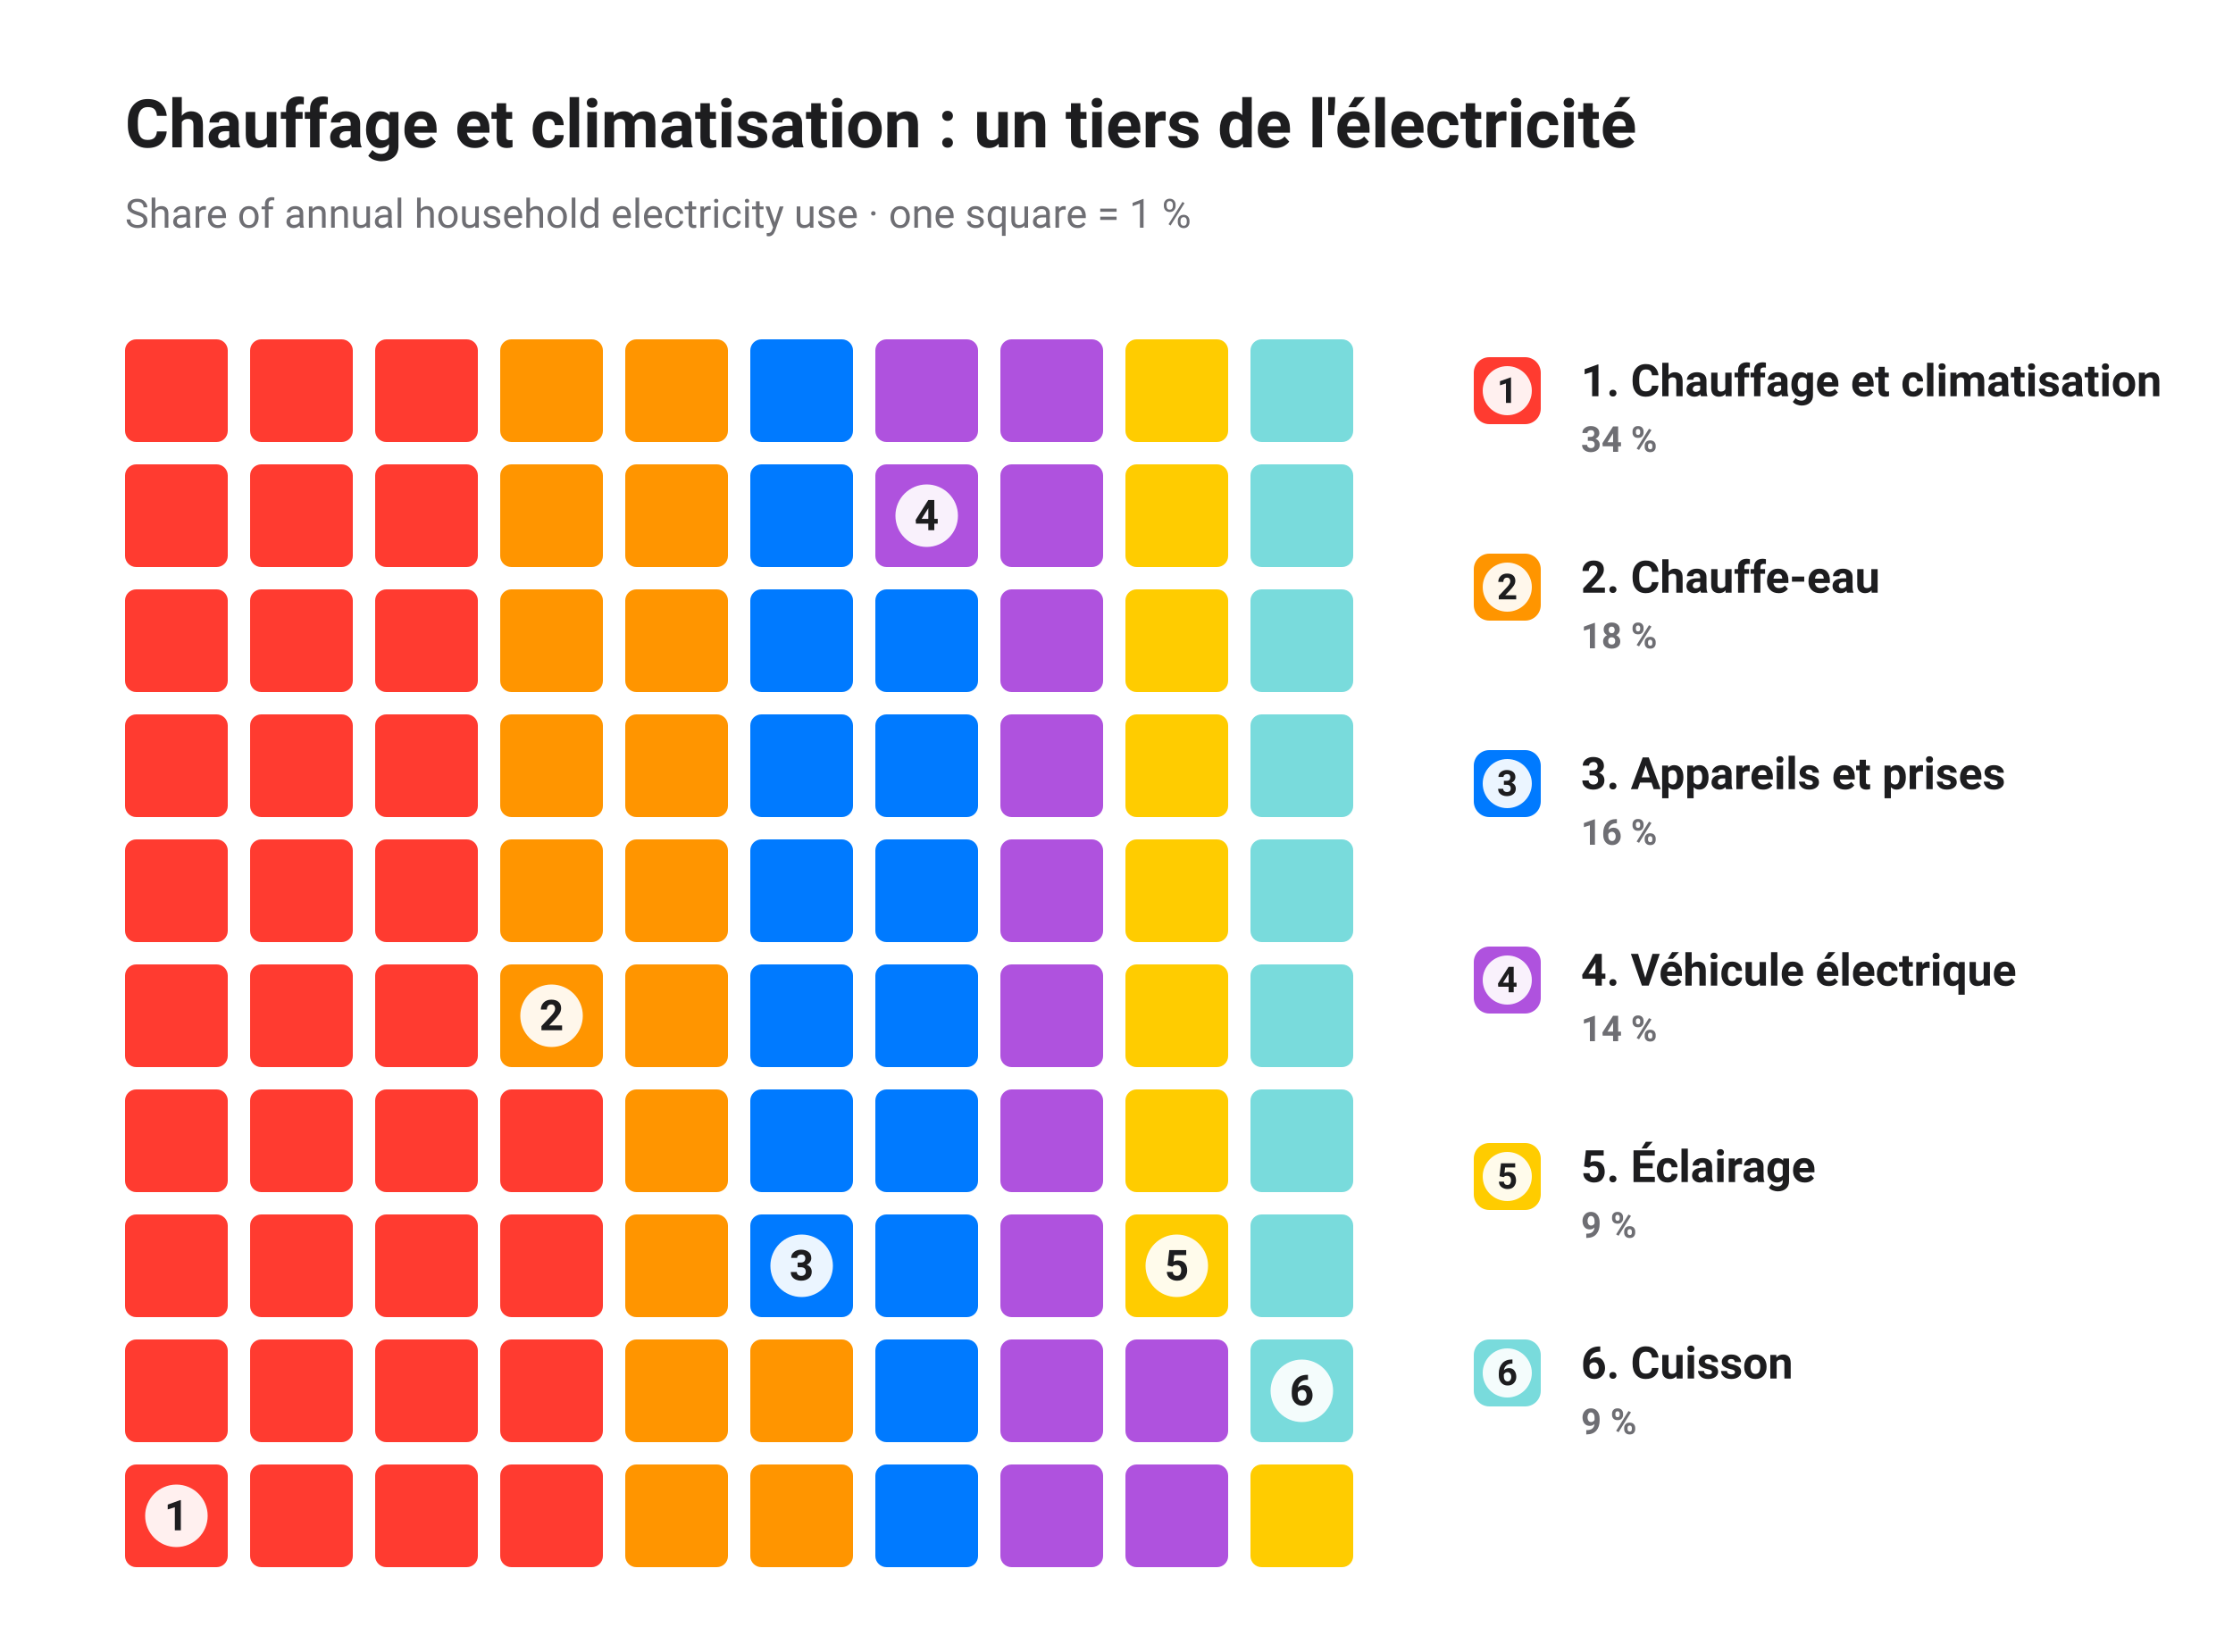
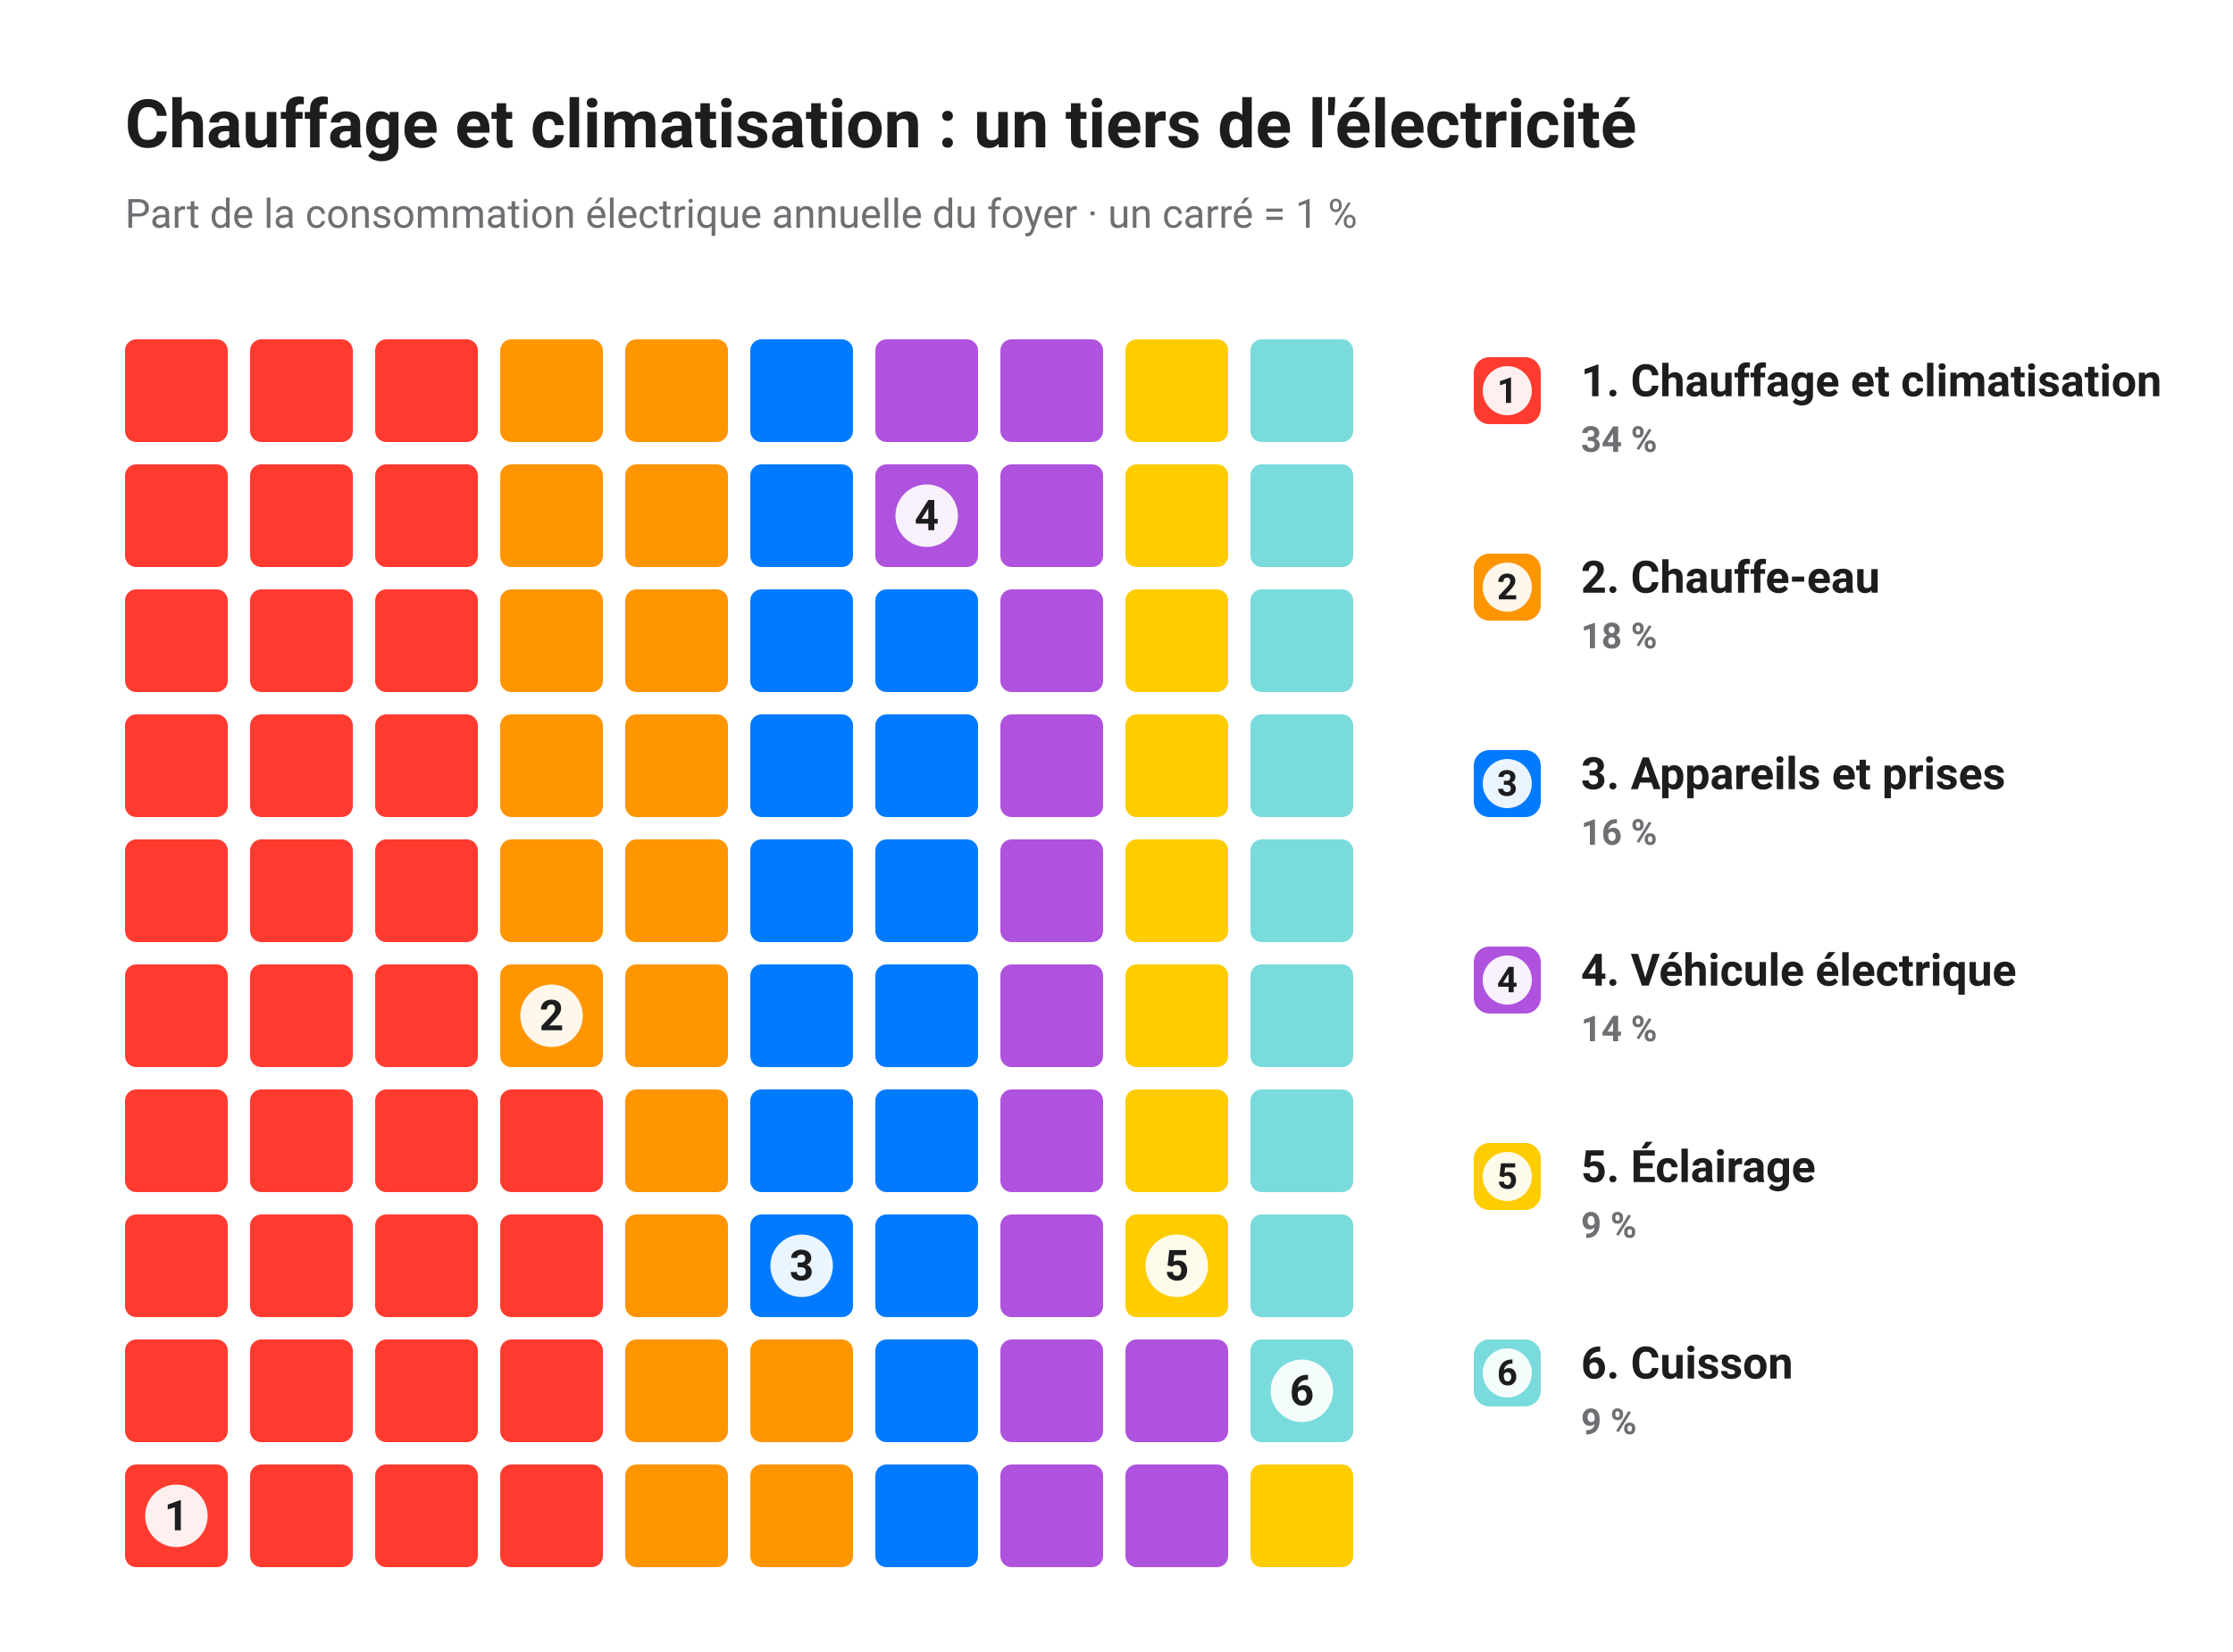
<svg xmlns="http://www.w3.org/2000/svg" width="1000" height="740" viewBox="0 0 1000 740" font-family="Roboto, system-ui, sans-serif" role="img" aria-labelledby="wf-title wf-desc">
  <style>.tile { transition: opacity.18s ease; }
svg:hover.cat, svg:focus-within.cat { opacity:.28; }
.cat-heating---cooling:hover.cat-heating---cooling,.cat-heating---cooling:focus.cat-heating---cooling,.cat-heating---cooling:hover,.cat-heating---cooling:focus { opacity: 1; }
.cat-water-heating:hover.cat-water-heating,.cat-water-heating:focus.cat-water-heating,.cat-water-heating:hover,.cat-water-heating:focus { opacity: 1; }
.cat-appliances---plug-loads:hover.cat-appliances---plug-loads,.cat-appliances---plug-loads:focus.cat-appliances---plug-loads,.cat-appliances---plug-loads:hover,.cat-appliances---plug-loads:focus { opacity: 1; }
.cat-electric-vehicle:hover.cat-electric-vehicle,.cat-electric-vehicle:focus.cat-electric-vehicle,.cat-electric-vehicle:hover,.cat-electric-vehicle:focus { opacity: 1; }
.cat-lighting:hover.cat-lighting,.cat-lighting:focus.cat-lighting,.cat-lighting:hover,.cat-lighting:focus { opacity: 1; }
.cat-cooking:hover.cat-cooking,.cat-cooking:focus.cat-cooking,.cat-cooking:hover,.cat-cooking:focus { opacity: 1; }
.legend-row { cursor: pointer; }
.legend-row:focus { outline: 3px solid #0A4DA0; outline-offset: 2px; }
@media (prefers-reduced-motion: reduce) {.tile { transition: none; } }</style>
  <rect width="1000" height="740" fill="#FFFFFF" />
  <text x="56.0" y="66" font-size="30" font-weight="700" fill="#1D1D1F">Chauffage et climatisation : un tiers de l'électricité</text>
-   <text x="56.0" y="102" font-size="18" fill="#6E6E73">Share of annual household electricity use · one square = 1 %</text>
+   <text x="56.0" y="102" font-size="18" fill="#6E6E73">Part de la consommation électrique annuelle du foyer · un carré = 1 %</text>
  <g class="cat cat-heating---cooling" tabindex="0" role="listitem">
    <rect class="tile cat-heating---cooling" x="56.0" y="656.0" width="46.0" height="46.0" rx="5" fill="#FF3B30" />
    <circle class="cat-heating---cooling" cx="79.0" cy="679.0" r="14" fill="#FFFFFF" fill-opacity="0.92" />
    <text class="cat-heating---cooling" x="79.0" y="679.0" text-anchor="middle" dominant-baseline="central" font-size="19" font-weight="700" fill="#1D1D1F">1</text>
    <rect class="tile cat-heating---cooling" x="56.0" y="600.0" width="46.0" height="46.0" rx="5" fill="#FF3B30" />
    <rect class="tile cat-heating---cooling" x="56.0" y="544.0" width="46.0" height="46.0" rx="5" fill="#FF3B30" />
    <rect class="tile cat-heating---cooling" x="56.0" y="488.0" width="46.0" height="46.0" rx="5" fill="#FF3B30" />
    <rect class="tile cat-heating---cooling" x="56.0" y="432.0" width="46.0" height="46.0" rx="5" fill="#FF3B30" />
    <rect class="tile cat-heating---cooling" x="56.0" y="376.0" width="46.0" height="46.0" rx="5" fill="#FF3B30" />
    <rect class="tile cat-heating---cooling" x="56.0" y="320.0" width="46.0" height="46.0" rx="5" fill="#FF3B30" />
    <rect class="tile cat-heating---cooling" x="56.0" y="264.0" width="46.0" height="46.0" rx="5" fill="#FF3B30" />
    <rect class="tile cat-heating---cooling" x="56.0" y="208.0" width="46.0" height="46.0" rx="5" fill="#FF3B30" />
    <rect class="tile cat-heating---cooling" x="56.0" y="152.0" width="46.0" height="46.0" rx="5" fill="#FF3B30" />
    <rect class="tile cat-heating---cooling" x="112.0" y="656.0" width="46.0" height="46.0" rx="5" fill="#FF3B30" />
    <rect class="tile cat-heating---cooling" x="112.0" y="600.0" width="46.0" height="46.0" rx="5" fill="#FF3B30" />
    <rect class="tile cat-heating---cooling" x="112.0" y="544.0" width="46.0" height="46.0" rx="5" fill="#FF3B30" />
    <rect class="tile cat-heating---cooling" x="112.0" y="488.0" width="46.0" height="46.0" rx="5" fill="#FF3B30" />
    <rect class="tile cat-heating---cooling" x="112.0" y="432.0" width="46.0" height="46.0" rx="5" fill="#FF3B30" />
    <rect class="tile cat-heating---cooling" x="112.0" y="376.0" width="46.0" height="46.0" rx="5" fill="#FF3B30" />
    <rect class="tile cat-heating---cooling" x="112.0" y="320.0" width="46.0" height="46.0" rx="5" fill="#FF3B30" />
    <rect class="tile cat-heating---cooling" x="112.0" y="264.0" width="46.0" height="46.0" rx="5" fill="#FF3B30" />
    <rect class="tile cat-heating---cooling" x="112.0" y="208.0" width="46.0" height="46.0" rx="5" fill="#FF3B30" />
    <rect class="tile cat-heating---cooling" x="112.0" y="152.0" width="46.0" height="46.0" rx="5" fill="#FF3B30" />
    <rect class="tile cat-heating---cooling" x="168.0" y="656.0" width="46.0" height="46.0" rx="5" fill="#FF3B30" />
    <rect class="tile cat-heating---cooling" x="168.0" y="600.0" width="46.0" height="46.0" rx="5" fill="#FF3B30" />
    <rect class="tile cat-heating---cooling" x="168.0" y="544.0" width="46.0" height="46.0" rx="5" fill="#FF3B30" />
    <rect class="tile cat-heating---cooling" x="168.0" y="488.0" width="46.0" height="46.0" rx="5" fill="#FF3B30" />
    <rect class="tile cat-heating---cooling" x="168.0" y="432.0" width="46.0" height="46.0" rx="5" fill="#FF3B30" />
    <rect class="tile cat-heating---cooling" x="168.0" y="376.0" width="46.0" height="46.0" rx="5" fill="#FF3B30" />
    <rect class="tile cat-heating---cooling" x="168.0" y="320.0" width="46.0" height="46.0" rx="5" fill="#FF3B30" />
    <rect class="tile cat-heating---cooling" x="168.0" y="264.0" width="46.0" height="46.0" rx="5" fill="#FF3B30" />
    <rect class="tile cat-heating---cooling" x="168.0" y="208.0" width="46.0" height="46.0" rx="5" fill="#FF3B30" />
    <rect class="tile cat-heating---cooling" x="168.0" y="152.0" width="46.0" height="46.0" rx="5" fill="#FF3B30" />
    <rect class="tile cat-heating---cooling" x="224.0" y="656.0" width="46.0" height="46.0" rx="5" fill="#FF3B30" />
    <rect class="tile cat-heating---cooling" x="224.0" y="600.0" width="46.0" height="46.0" rx="5" fill="#FF3B30" />
    <rect class="tile cat-heating---cooling" x="224.0" y="544.0" width="46.0" height="46.0" rx="5" fill="#FF3B30" />
    <rect class="tile cat-heating---cooling" x="224.0" y="488.0" width="46.0" height="46.0" rx="5" fill="#FF3B30" />
  </g>
  <g class="cat cat-water-heating" tabindex="0" role="listitem">
    <rect class="tile cat-water-heating" x="224.0" y="432.0" width="46.0" height="46.0" rx="5" fill="#FF9500" />
    <circle class="cat-water-heating" cx="247.0" cy="455.0" r="14" fill="#FFFFFF" fill-opacity="0.92" />
    <text class="cat-water-heating" x="247.0" y="455.0" text-anchor="middle" dominant-baseline="central" font-size="19" font-weight="700" fill="#1D1D1F">2</text>
    <rect class="tile cat-water-heating" x="224.0" y="376.0" width="46.0" height="46.0" rx="5" fill="#FF9500" />
    <rect class="tile cat-water-heating" x="224.0" y="320.0" width="46.0" height="46.0" rx="5" fill="#FF9500" />
    <rect class="tile cat-water-heating" x="224.0" y="264.0" width="46.0" height="46.0" rx="5" fill="#FF9500" />
    <rect class="tile cat-water-heating" x="224.0" y="208.0" width="46.0" height="46.0" rx="5" fill="#FF9500" />
    <rect class="tile cat-water-heating" x="224.0" y="152.0" width="46.0" height="46.0" rx="5" fill="#FF9500" />
    <rect class="tile cat-water-heating" x="280.0" y="656.0" width="46.0" height="46.0" rx="5" fill="#FF9500" />
    <rect class="tile cat-water-heating" x="280.0" y="600.0" width="46.0" height="46.0" rx="5" fill="#FF9500" />
    <rect class="tile cat-water-heating" x="280.0" y="544.0" width="46.0" height="46.0" rx="5" fill="#FF9500" />
    <rect class="tile cat-water-heating" x="280.0" y="488.0" width="46.0" height="46.0" rx="5" fill="#FF9500" />
    <rect class="tile cat-water-heating" x="280.0" y="432.0" width="46.0" height="46.0" rx="5" fill="#FF9500" />
    <rect class="tile cat-water-heating" x="280.0" y="376.0" width="46.0" height="46.0" rx="5" fill="#FF9500" />
    <rect class="tile cat-water-heating" x="280.0" y="320.0" width="46.0" height="46.0" rx="5" fill="#FF9500" />
    <rect class="tile cat-water-heating" x="280.0" y="264.0" width="46.0" height="46.0" rx="5" fill="#FF9500" />
    <rect class="tile cat-water-heating" x="280.0" y="208.0" width="46.0" height="46.0" rx="5" fill="#FF9500" />
    <rect class="tile cat-water-heating" x="280.0" y="152.0" width="46.0" height="46.0" rx="5" fill="#FF9500" />
    <rect class="tile cat-water-heating" x="336.0" y="656.0" width="46.0" height="46.0" rx="5" fill="#FF9500" />
    <rect class="tile cat-water-heating" x="336.0" y="600.0" width="46.0" height="46.0" rx="5" fill="#FF9500" />
  </g>
  <g class="cat cat-appliances---plug-loads" tabindex="0" role="listitem">
    <rect class="tile cat-appliances---plug-loads" x="336.0" y="544.0" width="46.0" height="46.0" rx="5" fill="#007AFF" />
    <circle class="cat-appliances---plug-loads" cx="359.0" cy="567.0" r="14" fill="#FFFFFF" fill-opacity="0.92" />
    <text class="cat-appliances---plug-loads" x="359.0" y="567.0" text-anchor="middle" dominant-baseline="central" font-size="19" font-weight="700" fill="#1D1D1F">3</text>
    <rect class="tile cat-appliances---plug-loads" x="336.0" y="488.0" width="46.0" height="46.0" rx="5" fill="#007AFF" />
    <rect class="tile cat-appliances---plug-loads" x="336.0" y="432.0" width="46.0" height="46.0" rx="5" fill="#007AFF" />
    <rect class="tile cat-appliances---plug-loads" x="336.0" y="376.0" width="46.0" height="46.0" rx="5" fill="#007AFF" />
    <rect class="tile cat-appliances---plug-loads" x="336.0" y="320.0" width="46.0" height="46.0" rx="5" fill="#007AFF" />
    <rect class="tile cat-appliances---plug-loads" x="336.0" y="264.0" width="46.0" height="46.0" rx="5" fill="#007AFF" />
    <rect class="tile cat-appliances---plug-loads" x="336.0" y="208.0" width="46.0" height="46.0" rx="5" fill="#007AFF" />
    <rect class="tile cat-appliances---plug-loads" x="336.0" y="152.0" width="46.0" height="46.0" rx="5" fill="#007AFF" />
    <rect class="tile cat-appliances---plug-loads" x="392.0" y="656.0" width="46.0" height="46.0" rx="5" fill="#007AFF" />
    <rect class="tile cat-appliances---plug-loads" x="392.0" y="600.0" width="46.0" height="46.0" rx="5" fill="#007AFF" />
    <rect class="tile cat-appliances---plug-loads" x="392.0" y="544.0" width="46.0" height="46.0" rx="5" fill="#007AFF" />
    <rect class="tile cat-appliances---plug-loads" x="392.0" y="488.0" width="46.0" height="46.0" rx="5" fill="#007AFF" />
    <rect class="tile cat-appliances---plug-loads" x="392.0" y="432.0" width="46.0" height="46.0" rx="5" fill="#007AFF" />
    <rect class="tile cat-appliances---plug-loads" x="392.0" y="376.0" width="46.0" height="46.0" rx="5" fill="#007AFF" />
    <rect class="tile cat-appliances---plug-loads" x="392.0" y="320.0" width="46.0" height="46.0" rx="5" fill="#007AFF" />
    <rect class="tile cat-appliances---plug-loads" x="392.0" y="264.0" width="46.0" height="46.0" rx="5" fill="#007AFF" />
  </g>
  <g class="cat cat-electric-vehicle" tabindex="0" role="listitem">
    <rect class="tile cat-electric-vehicle" x="392.0" y="208.0" width="46.0" height="46.0" rx="5" fill="#AF52DE" />
    <circle class="cat-electric-vehicle" cx="415.0" cy="231.0" r="14" fill="#FFFFFF" fill-opacity="0.92" />
    <text class="cat-electric-vehicle" x="415.0" y="231.0" text-anchor="middle" dominant-baseline="central" font-size="19" font-weight="700" fill="#1D1D1F">4</text>
    <rect class="tile cat-electric-vehicle" x="392.0" y="152.0" width="46.0" height="46.0" rx="5" fill="#AF52DE" />
    <rect class="tile cat-electric-vehicle" x="448.0" y="656.0" width="46.0" height="46.0" rx="5" fill="#AF52DE" />
    <rect class="tile cat-electric-vehicle" x="448.0" y="600.0" width="46.0" height="46.0" rx="5" fill="#AF52DE" />
    <rect class="tile cat-electric-vehicle" x="448.0" y="544.0" width="46.0" height="46.0" rx="5" fill="#AF52DE" />
    <rect class="tile cat-electric-vehicle" x="448.0" y="488.0" width="46.0" height="46.0" rx="5" fill="#AF52DE" />
    <rect class="tile cat-electric-vehicle" x="448.0" y="432.0" width="46.0" height="46.0" rx="5" fill="#AF52DE" />
    <rect class="tile cat-electric-vehicle" x="448.0" y="376.0" width="46.0" height="46.0" rx="5" fill="#AF52DE" />
    <rect class="tile cat-electric-vehicle" x="448.0" y="320.0" width="46.0" height="46.0" rx="5" fill="#AF52DE" />
    <rect class="tile cat-electric-vehicle" x="448.0" y="264.0" width="46.0" height="46.0" rx="5" fill="#AF52DE" />
    <rect class="tile cat-electric-vehicle" x="448.0" y="208.0" width="46.0" height="46.0" rx="5" fill="#AF52DE" />
    <rect class="tile cat-electric-vehicle" x="448.0" y="152.0" width="46.0" height="46.0" rx="5" fill="#AF52DE" />
    <rect class="tile cat-electric-vehicle" x="504.0" y="656.0" width="46.0" height="46.0" rx="5" fill="#AF52DE" />
    <rect class="tile cat-electric-vehicle" x="504.0" y="600.0" width="46.0" height="46.0" rx="5" fill="#AF52DE" />
  </g>
  <g class="cat cat-lighting" tabindex="0" role="listitem">
    <rect class="tile cat-lighting" x="504.0" y="544.0" width="46.0" height="46.0" rx="5" fill="#FFCC00" />
    <circle class="cat-lighting" cx="527.0" cy="567.0" r="14" fill="#FFFFFF" fill-opacity="0.92" />
    <text class="cat-lighting" x="527.0" y="567.0" text-anchor="middle" dominant-baseline="central" font-size="19" font-weight="700" fill="#1D1D1F">5</text>
    <rect class="tile cat-lighting" x="504.0" y="488.0" width="46.0" height="46.0" rx="5" fill="#FFCC00" />
    <rect class="tile cat-lighting" x="504.0" y="432.0" width="46.0" height="46.0" rx="5" fill="#FFCC00" />
    <rect class="tile cat-lighting" x="504.0" y="376.0" width="46.0" height="46.0" rx="5" fill="#FFCC00" />
    <rect class="tile cat-lighting" x="504.0" y="320.0" width="46.0" height="46.0" rx="5" fill="#FFCC00" />
    <rect class="tile cat-lighting" x="504.0" y="264.0" width="46.0" height="46.0" rx="5" fill="#FFCC00" />
    <rect class="tile cat-lighting" x="504.0" y="208.0" width="46.0" height="46.0" rx="5" fill="#FFCC00" />
    <rect class="tile cat-lighting" x="504.0" y="152.0" width="46.0" height="46.0" rx="5" fill="#FFCC00" />
    <rect class="tile cat-lighting" x="560.0" y="656.0" width="46.0" height="46.0" rx="5" fill="#FFCC00" />
  </g>
  <g class="cat cat-cooking" tabindex="0" role="listitem">
    <rect class="tile cat-cooking" x="560.0" y="600.0" width="46.0" height="46.0" rx="5" fill="#79DBDC" />
    <circle class="cat-cooking" cx="583.0" cy="623.0" r="14" fill="#FFFFFF" fill-opacity="0.92" />
    <text class="cat-cooking" x="583.0" y="623.0" text-anchor="middle" dominant-baseline="central" font-size="19" font-weight="700" fill="#1D1D1F">6</text>
    <rect class="tile cat-cooking" x="560.0" y="544.0" width="46.0" height="46.0" rx="5" fill="#79DBDC" />
    <rect class="tile cat-cooking" x="560.0" y="488.0" width="46.0" height="46.0" rx="5" fill="#79DBDC" />
    <rect class="tile cat-cooking" x="560.0" y="432.0" width="46.0" height="46.0" rx="5" fill="#79DBDC" />
    <rect class="tile cat-cooking" x="560.0" y="376.0" width="46.0" height="46.0" rx="5" fill="#79DBDC" />
    <rect class="tile cat-cooking" x="560.0" y="320.0" width="46.0" height="46.0" rx="5" fill="#79DBDC" />
    <rect class="tile cat-cooking" x="560.0" y="264.0" width="46.0" height="46.0" rx="5" fill="#79DBDC" />
    <rect class="tile cat-cooking" x="560.0" y="208.0" width="46.0" height="46.0" rx="5" fill="#79DBDC" />
    <rect class="tile cat-cooking" x="560.0" y="152.0" width="46.0" height="46.0" rx="5" fill="#79DBDC" />
  </g>
  <g transform="translate(660.0,160.0)">
    <g class="cat cat-heating---cooling legend-row" tabindex="0" role="listitem" transform="translate(0,0.0)">
      <rect class="cat-heating---cooling" x="0" y="0" width="30.0" height="30.0" rx="7" fill="#FF3B30" />
      <circle class="cat-heating---cooling" cx="15.0" cy="15.0" r="11" fill="#FFFFFF" fill-opacity="0.92" />
      <text class="cat-heating---cooling" x="15.0" y="15.0" text-anchor="middle" dominant-baseline="central" font-size="16" font-weight="700" fill="#1D1D1F">1</text>
      <text x="48" y="12" font-size="20" font-weight="600" fill="#1D1D1F" dominant-baseline="middle">1. Chauffage et climatisation</text>
      <text x="48" y="38" font-size="16" font-weight="600" fill="#6E6E73" dominant-baseline="middle">34 %</text>
    </g>
    <g class="cat cat-water-heating legend-row" tabindex="0" role="listitem" transform="translate(0,88.0)">
      <rect class="cat-water-heating" x="0" y="0" width="30.0" height="30.0" rx="7" fill="#FF9500" />
      <circle class="cat-water-heating" cx="15.0" cy="15.0" r="11" fill="#FFFFFF" fill-opacity="0.92" />
      <text class="cat-water-heating" x="15.0" y="15.0" text-anchor="middle" dominant-baseline="central" font-size="16" font-weight="700" fill="#1D1D1F">2</text>
      <text x="48" y="12" font-size="20" font-weight="600" fill="#1D1D1F" dominant-baseline="middle">2. Chauffe-eau</text>
      <text x="48" y="38" font-size="16" font-weight="600" fill="#6E6E73" dominant-baseline="middle">18 %</text>
    </g>
    <g class="cat cat-appliances---plug-loads legend-row" tabindex="0" role="listitem" transform="translate(0,176.0)">
      <rect class="cat-appliances---plug-loads" x="0" y="0" width="30.0" height="30.0" rx="7" fill="#007AFF" />
      <circle class="cat-appliances---plug-loads" cx="15.0" cy="15.0" r="11" fill="#FFFFFF" fill-opacity="0.92" />
      <text class="cat-appliances---plug-loads" x="15.0" y="15.0" text-anchor="middle" dominant-baseline="central" font-size="16" font-weight="700" fill="#1D1D1F">3</text>
      <text x="48" y="12" font-size="20" font-weight="600" fill="#1D1D1F" dominant-baseline="middle">3. Appareils et prises</text>
      <text x="48" y="38" font-size="16" font-weight="600" fill="#6E6E73" dominant-baseline="middle">16 %</text>
    </g>
    <g class="cat cat-electric-vehicle legend-row" tabindex="0" role="listitem" transform="translate(0,264.0)">
      <rect class="cat-electric-vehicle" x="0" y="0" width="30.0" height="30.0" rx="7" fill="#AF52DE" />
      <circle class="cat-electric-vehicle" cx="15.0" cy="15.0" r="11" fill="#FFFFFF" fill-opacity="0.92" />
      <text class="cat-electric-vehicle" x="15.0" y="15.0" text-anchor="middle" dominant-baseline="central" font-size="16" font-weight="700" fill="#1D1D1F">4</text>
      <text x="48" y="12" font-size="20" font-weight="600" fill="#1D1D1F" dominant-baseline="middle">4. Véhicule électrique</text>
      <text x="48" y="38" font-size="16" font-weight="600" fill="#6E6E73" dominant-baseline="middle">14 %</text>
    </g>
    <g class="cat cat-lighting legend-row" tabindex="0" role="listitem" transform="translate(0,352.0)">
      <rect class="cat-lighting" x="0" y="0" width="30.0" height="30.0" rx="7" fill="#FFCC00" />
      <circle class="cat-lighting" cx="15.0" cy="15.0" r="11" fill="#FFFFFF" fill-opacity="0.92" />
      <text class="cat-lighting" x="15.0" y="15.0" text-anchor="middle" dominant-baseline="central" font-size="16" font-weight="700" fill="#1D1D1F">5</text>
      <text x="48" y="12" font-size="20" font-weight="600" fill="#1D1D1F" dominant-baseline="middle">5. Éclairage</text>
      <text x="48" y="38" font-size="16" font-weight="600" fill="#6E6E73" dominant-baseline="middle">9 %</text>
    </g>
    <g class="cat cat-cooking legend-row" tabindex="0" role="listitem" transform="translate(0,440.0)">
      <rect class="cat-cooking" x="0" y="0" width="30.0" height="30.0" rx="7" fill="#79DBDC" />
      <circle class="cat-cooking" cx="15.0" cy="15.0" r="11" fill="#FFFFFF" fill-opacity="0.92" />
      <text class="cat-cooking" x="15.0" y="15.0" text-anchor="middle" dominant-baseline="central" font-size="16" font-weight="700" fill="#1D1D1F">6</text>
      <text x="48" y="12" font-size="20" font-weight="600" fill="#1D1D1F" dominant-baseline="middle">6. Cuisson</text>
      <text x="48" y="38" font-size="16" font-weight="600" fill="#6E6E73" dominant-baseline="middle">9 %</text>
    </g>
  </g>
  <g data-fs-internal="" role="button" tabindex="0" aria-label="Toggle fullscreen" transform="translate(952,14)" style="display:none;cursor:pointer">
    <rect x="0" y="0" width="34" height="34" rx="8" fill="#F2F3F5" />
    <path d="M6 13 V6 h7 M28 13 V6 h-7 M6 21 v7 h7 M28 21 v7 h-7" fill="none" stroke="#1D1D1F" stroke-width="2" stroke-linecap="round" />
  </g>
</svg>
